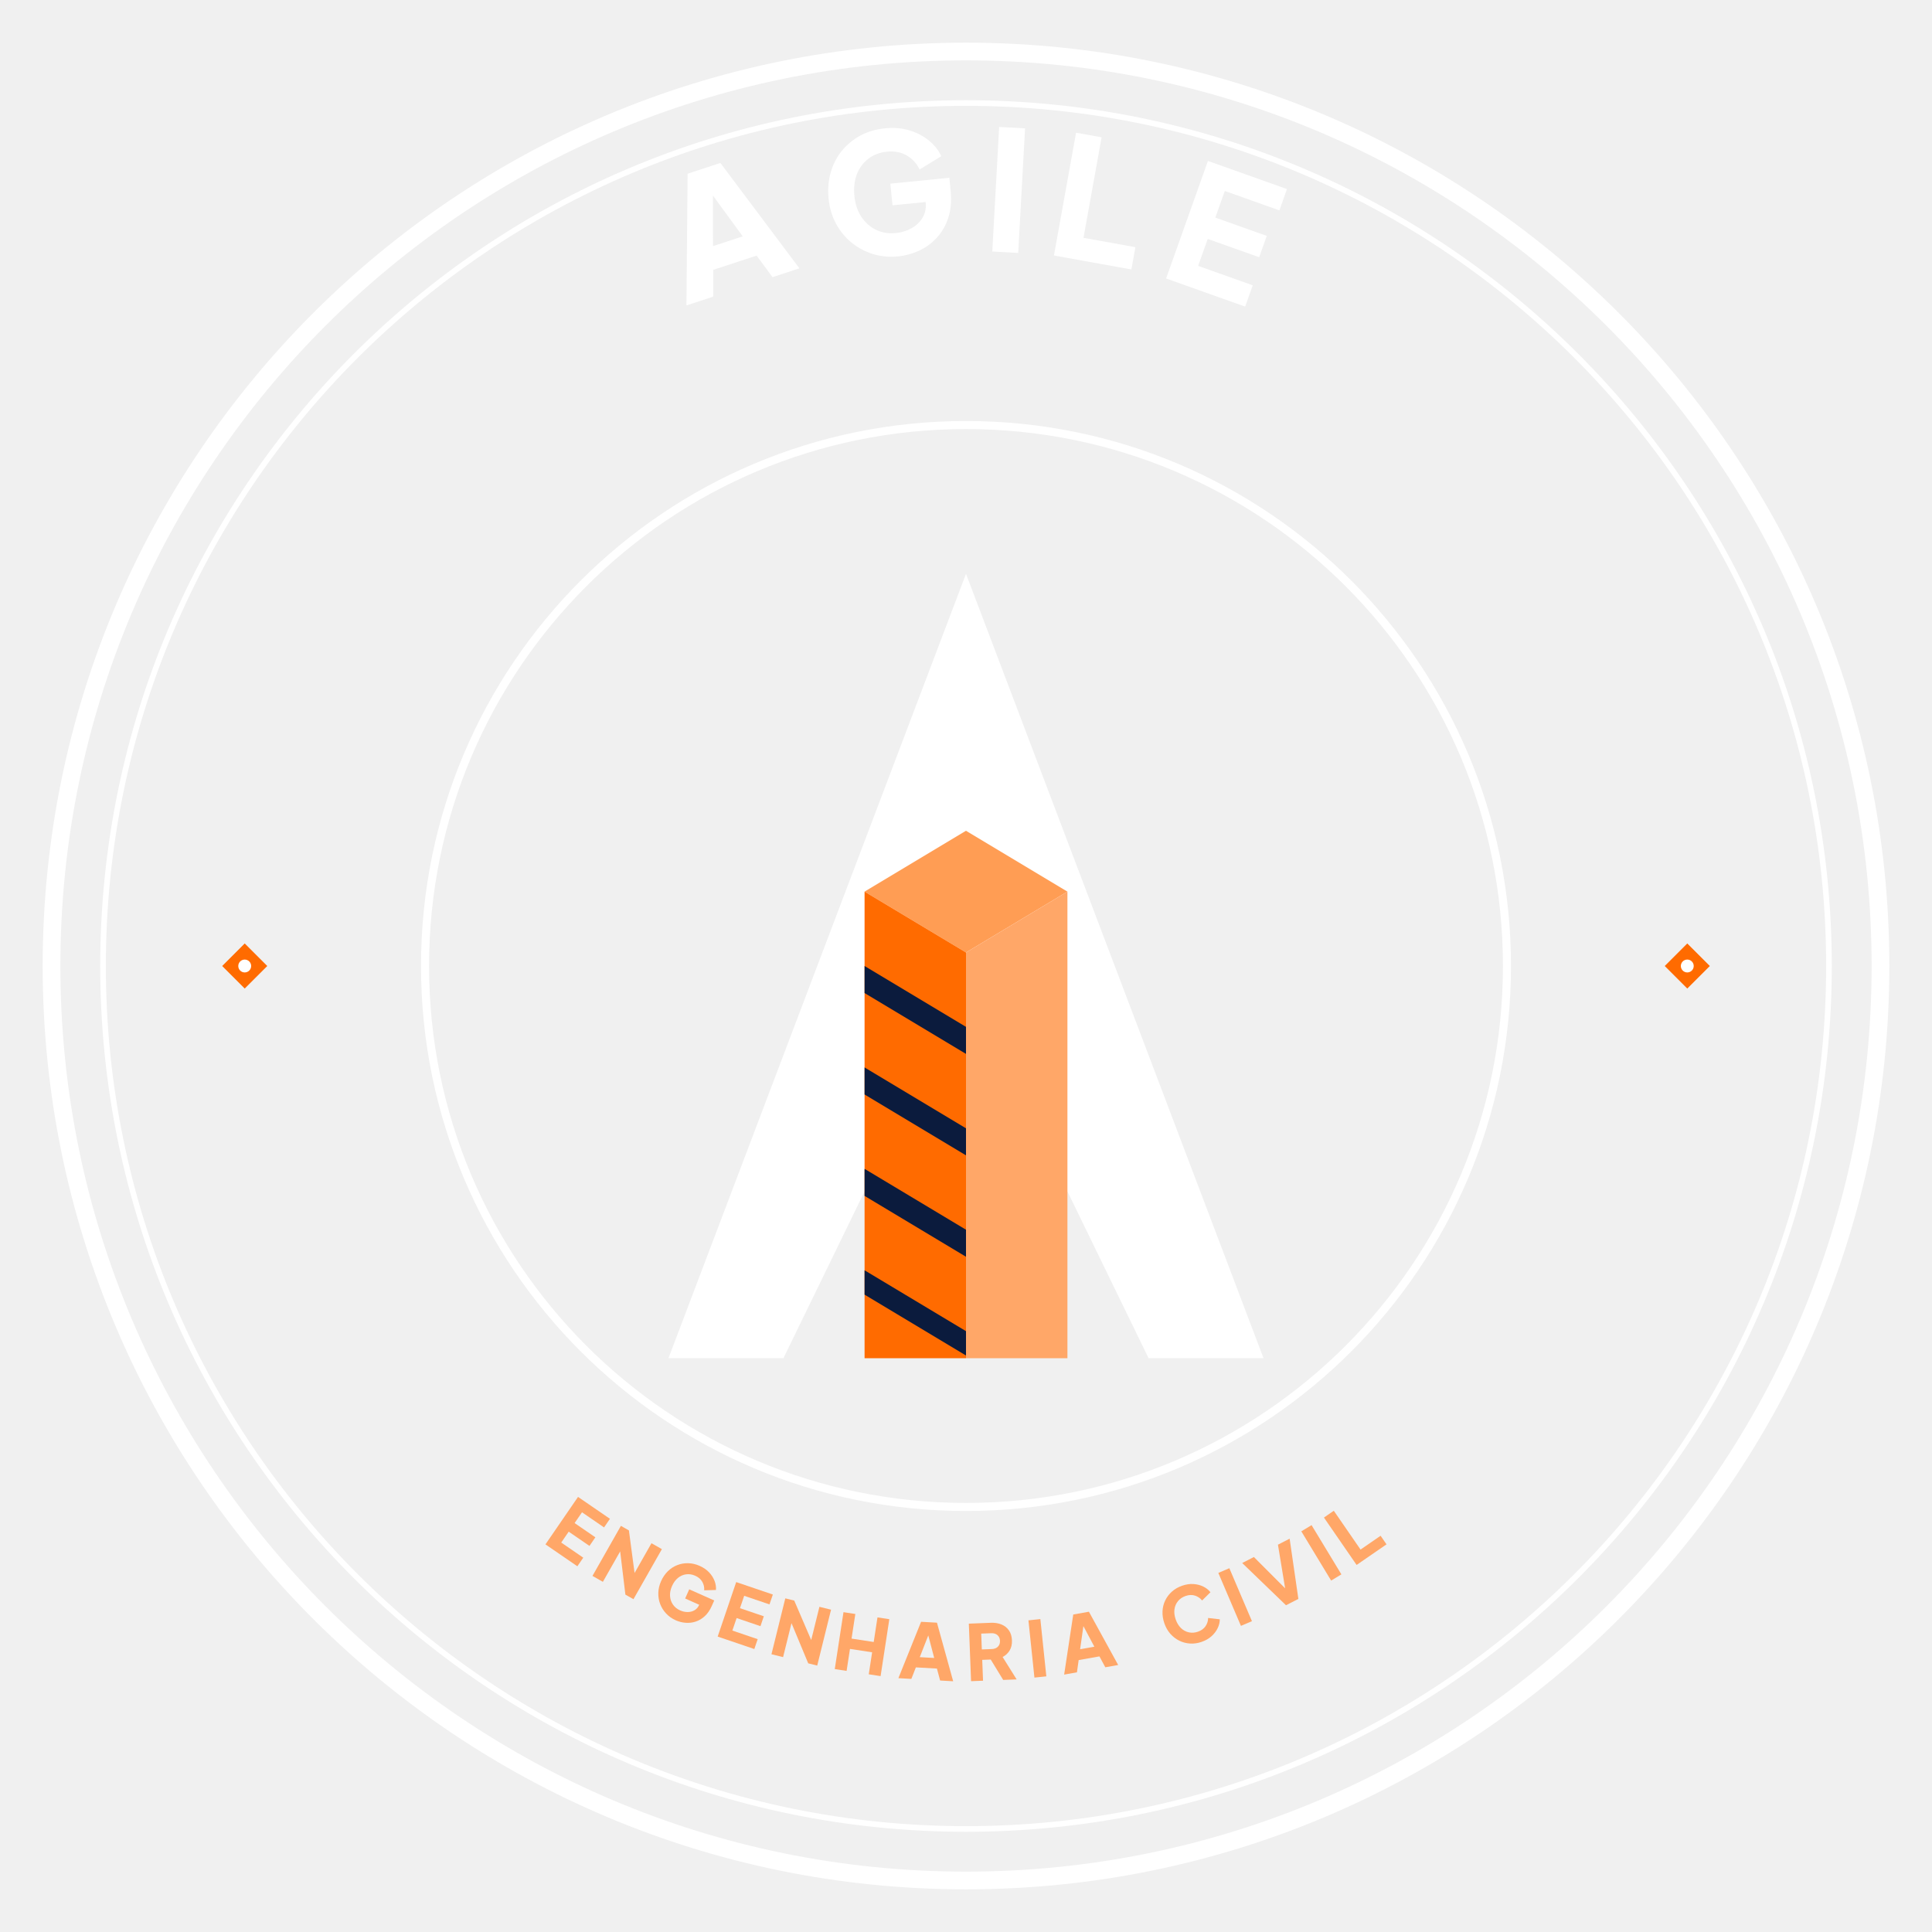
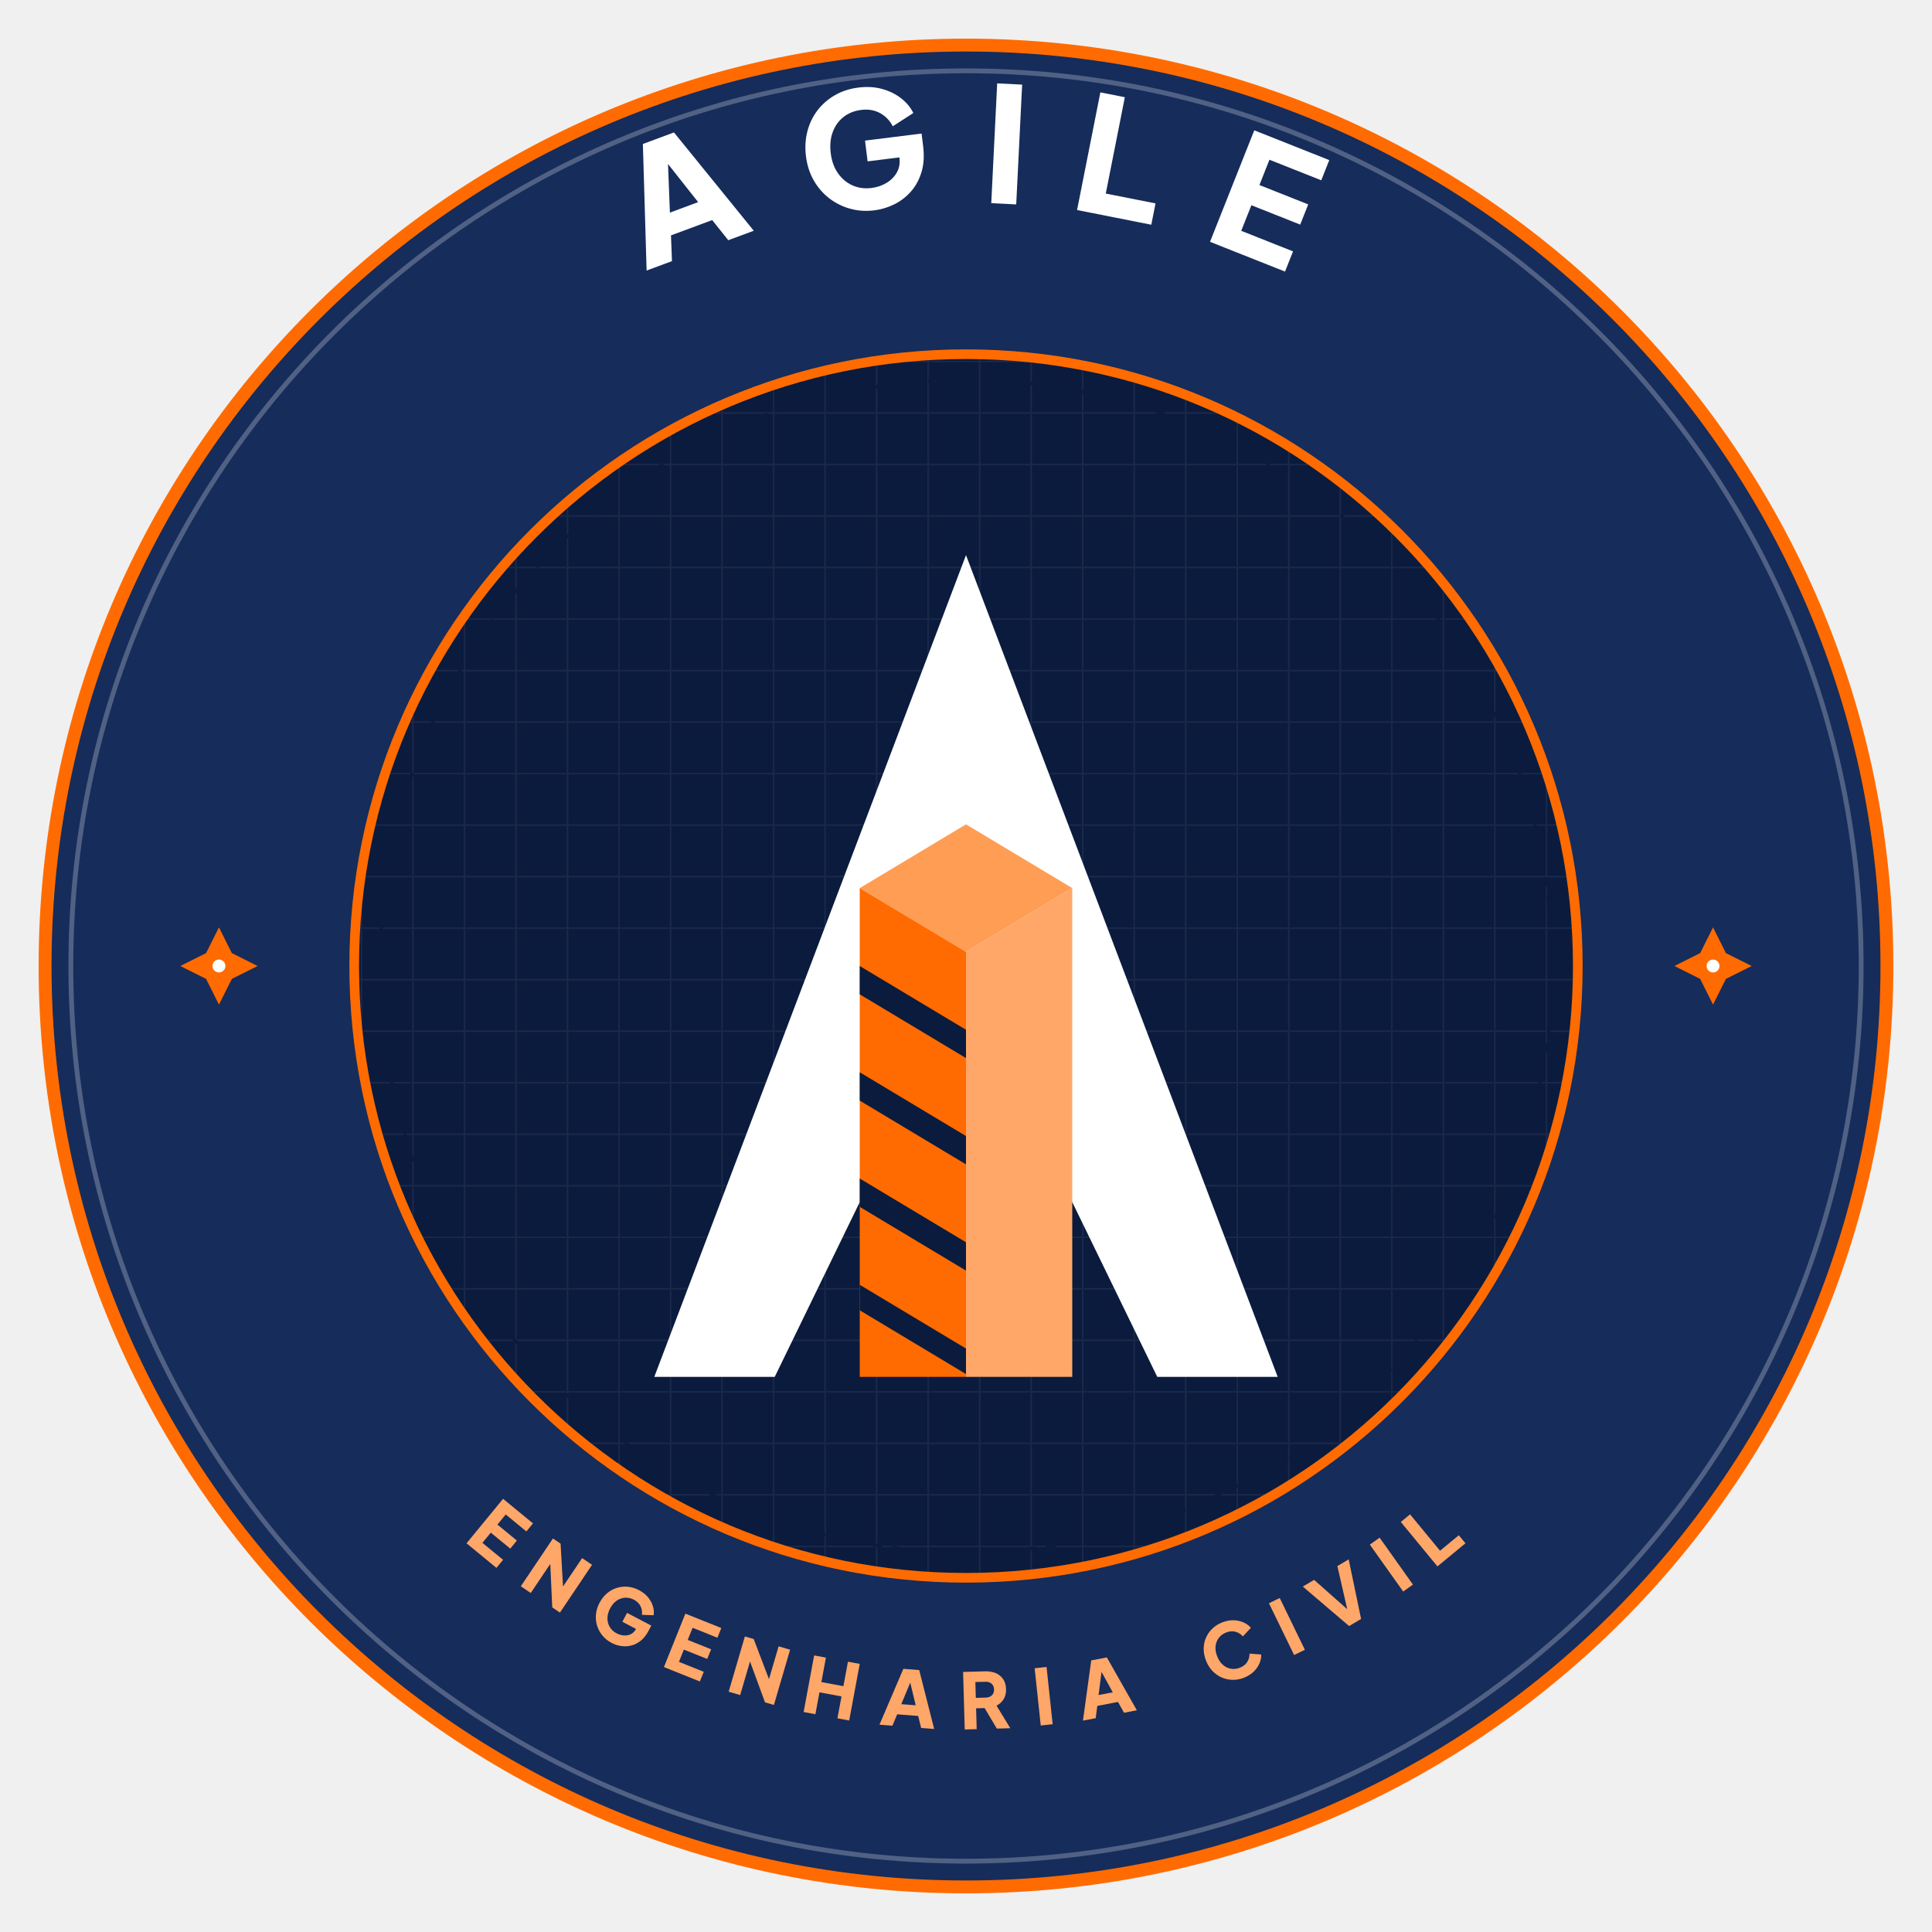
<svg xmlns="http://www.w3.org/2000/svg" viewBox="0 0 600 600" width="600" height="600">
-   <circle cx="300" cy="300" r="284" fill="none" stroke="#FFFFFF" stroke-width="5.5" />
-   <circle cx="300" cy="300" r="268" fill="none" stroke="#FFFFFF" stroke-width="1.75" />
-   <circle cx="300" cy="300" r="168" fill="none" stroke="#FFFFFF" stroke-width="2.5" />
-   <g transform="translate(76, 300)">
-     <polygon points="0,-7 7,0 0,7 -7,0" fill="#FF6B00" />
+   <defs>
+     <pattern id="sealGrid-dark" width="16" height="16" patternUnits="userSpaceOnUse">
+       <path d="M 16 0 L 0 0 0 16" fill="none" stroke="rgba(255,255,255,0.06)" stroke-width="1" />
+     </pattern>
+   </defs>
+   <circle cx="300" cy="300" r="286" fill="#162C5B" />
+   <circle cx="300" cy="300" r="286" fill="none" stroke="#FF6B00" stroke-width="4" />
+   <circle cx="300" cy="300" r="278" fill="none" stroke="rgba(255,255,255,0.25)" stroke-width="1.5" />
+   <circle cx="300" cy="300" r="190" fill="#0B1B3D" />
+   <circle cx="300" cy="300" r="190" fill="url(#sealGrid-dark)" />
+   <circle cx="300" cy="300" r="190" fill="none" stroke="#FF6B00" stroke-width="3" />
+   <circle cx="300" cy="300" r="182" fill="none" stroke="#0B1B3D" stroke-width="1" stroke-dasharray="3,3" />
+   <g transform="translate(68, 300)">
+     <polygon points="0,-12 4,-4 12,0 4,4 0,12 -4,4 -12,0 -4,-4" fill="#FF6B00" />
    <circle cx="0" cy="0" r="2" fill="#FFFFFF" />
  </g>
-   <g transform="translate(524, 300)">
-     <polygon points="0,-7 7,0 0,7 -7,0" fill="#FF6B00" />
+   <g transform="translate(532, 300)">
+     <polygon points="0,-12 4,-4 12,0 4,4 0,12 -4,4 -12,0 -4,-4" fill="#FF6B00" />
    <circle cx="0" cy="0" r="2" fill="#FFFFFF" />
  </g>
-   <g id="stamp-top-text" fill="#FFFFFF">
-     <path d="M -9.72 0.00 L -18.46 0.00 L -5.36 -38.74 L 5.36 -38.74 L 18.46 0.00 L 9.67 0.00 L 7.07 -7.90 L -7.12 -7.90 L -9.72 0.00 M 0.00 -29.85 L -4.89 -14.92 L 4.84 -14.92 L 0.00 -29.85" transform="translate(230.72, 89.09) rotate(-18.18)" />
-     <path d="M 0.78 0.62 L 0.78 0.62 Q -3.38 0.62 -6.97 -0.88 Q -10.56 -2.39 -13.26 -5.10 Q -15.96 -7.80 -17.47 -11.44 Q -18.98 -15.08 -18.98 -19.40 L -18.98 -19.40 Q -18.98 -23.71 -17.52 -27.38 Q -16.07 -31.04 -13.42 -33.72 Q -10.76 -36.40 -7.20 -37.88 Q -3.64 -39.36 0.57 -39.36 L 0.57 -39.36 Q 4.78 -39.36 8.14 -37.96 Q 11.49 -36.56 13.83 -34.22 Q 16.17 -31.88 17.16 -29.02 L 17.16 -29.02 L 10.04 -25.58 Q 9.05 -28.39 6.58 -30.24 Q 4.11 -32.08 0.57 -32.08 L 0.57 -32.08 Q -2.86 -32.08 -5.46 -30.47 Q -8.06 -28.86 -9.49 -26.03 Q -10.92 -23.19 -10.92 -19.40 L -10.92 -19.40 Q -10.92 -15.60 -9.41 -12.74 Q -7.90 -9.88 -5.28 -8.27 Q -2.65 -6.66 0.78 -6.66 L 0.78 -6.66 Q 3.43 -6.66 5.75 -7.67 Q 8.06 -8.68 9.49 -10.61 Q 10.92 -12.53 10.92 -15.24 L 10.92 -15.24 L 10.92 -15.34 L 0.57 -15.34 L 0.57 -22.10 L 18.98 -22.10 L 18.98 -17.99 Q 18.98 -13.26 17.42 -9.75 Q 15.86 -6.24 13.23 -3.93 Q 10.61 -1.61 7.36 -0.49 Q 4.11 0.62 0.78 0.62" transform="translate(278.12, 79.08) rotate(-5.66)" />
-     <path d="M 4.03 0.00 L -4.03 0.00 L -4.03 -38.74 L 4.03 -38.74 L 4.03 0.00" transform="translate(312.19, 78.33) rotate(3.15)" />
-     <path d="M 12.22 0.00 L -12.22 0.00 L -12.22 -38.74 L -4.16 -38.74 L -4.16 -7.02 L 12.22 -7.02 L 12.22 0.00" transform="translate(339.34, 81.51) rotate(10.21)" />
-     <path d="M 13.03 0.00 L -13.03 0.00 L -13.03 -38.74 L 13.03 -38.74 L 13.03 -31.72 L -4.97 -31.72 L -4.97 -22.93 L 11.99 -22.93 L 11.99 -15.91 L -4.97 -15.91 L -4.97 -7.02 L 13.03 -7.02 L 13.03 0.00" transform="translate(374.42, 90.85) rotate(19.59)" />
+   <g fill="#FFFFFF">
+     <path d="M -9.35 0.00 L -17.75 0.00 L -5.15 -37.25 L 5.15 -37.25 L 17.75 0.00 L 9.30 0.00 L 6.80 -7.60 L -6.85 -7.60 L -9.35 0.00 M 0.00 -28.70 L -4.70 -14.35 L 4.65 -14.35 L 0.00 -28.70" transform="translate(217.45, 77.84) rotate(-20.38)" />
+     <path d="M 0.75 0.60 L 0.75 0.60 Q -3.25 0.60 -6.70 -0.85 Q -10.15 -2.30 -12.75 -4.90 Q -15.35 -7.50 -16.80 -11.00 Q -18.25 -14.50 -18.25 -18.65 L -18.25 -18.65 Q -18.25 -22.80 -16.85 -26.33 Q -15.45 -29.85 -12.90 -32.43 Q -10.35 -35.00 -6.92 -36.43 Q -3.50 -37.85 0.55 -37.85 L 0.55 -37.85 Q 4.60 -37.85 7.83 -36.50 Q 11.05 -35.15 13.30 -32.90 Q 15.55 -30.65 16.50 -27.90 L 16.50 -27.90 L 9.65 -24.60 Q 8.70 -27.30 6.33 -29.08 Q 3.95 -30.85 0.55 -30.85 L 0.55 -30.85 Q -2.75 -30.85 -5.25 -29.30 Q -7.75 -27.75 -9.12 -25.03 Q -10.50 -22.30 -10.50 -18.65 L -10.50 -18.65 Q -10.50 -15.00 -9.05 -12.25 Q -7.60 -9.50 -5.07 -7.95 Q -2.55 -6.40 0.75 -6.40 L 0.75 -6.40 Q 3.30 -6.40 5.53 -7.38 Q 7.75 -8.35 9.13 -10.20 Q 10.50 -12.05 10.50 -14.65 L 10.50 -14.65 L 10.50 -14.75 L 0.55 -14.75 L 0.55 -21.25 L 18.25 -21.25 L 18.25 -17.30 Q 18.25 -12.75 16.75 -9.38 Q 15.25 -6.00 12.73 -3.78 Q 10.20 -1.55 7.08 -0.48 Q 3.95 0.60 0.75 0.60" transform="translate(270.72, 64.82) rotate(-7.10)" />
+     <path d="M 3.88 0.00 L -3.88 0.00 L -3.88 -37.25 L 3.88 -37.25 L 3.88 0.00" transform="translate(311.72, 63.29) rotate(2.83)" />
+     <path d="M 11.75 0.00 L -11.75 0.00 L -11.75 -37.25 L -4.00 -37.25 L -4.00 -6.75 L 11.75 -6.75 L 11.75 0.00" transform="translate(346.02, 67.51) rotate(11.20)" />
+     <path d="M 12.53 0.00 L -12.53 0.00 L -12.53 -37.25 L 12.53 -37.25 L 12.53 -30.50 L -4.78 -30.50 L -4.78 -22.05 L 11.53 -22.05 L 11.53 -15.30 L -4.78 -15.30 L -4.78 -6.75 L 12.53 -6.75 L 12.53 0.00" transform="translate(387.43, 79.72) rotate(21.65)" />
  </g>
-   <g id="stamp-bot-text" fill="#FFA768">
-     <path d="M 6.01 0.00 L -6.01 0.00 L -6.01 -17.88 L 6.01 -17.88 L 6.01 -14.64 L -2.29 -14.64 L -2.29 -10.58 L 5.53 -10.58 L 5.53 -7.34 L -2.29 -7.34 L -2.29 -3.24 L 6.01 -3.24 L 6.01 0.00" transform="translate(174.35, 483.02) rotate(34.47)" />
-     <path d="M -3.60 0.00 L -7.32 0.00 L -7.32 -17.88 L -4.46 -17.88 L 3.60 -7.25 L 3.60 -17.88 L 7.32 -17.88 L 7.32 0.00 L 4.44 0.00 L -3.60 -10.87 L -3.60 0.00" transform="translate(190.36, 493.03) rotate(29.60)" />
-     <path d="M 0.36 0.29 L 0.36 0.29 Q -1.56 0.29 -3.22 -0.41 Q -4.87 -1.10 -6.12 -2.35 Q -7.37 -3.60 -8.06 -5.28 Q -8.76 -6.96 -8.76 -8.95 L -8.76 -8.95 Q -8.76 -10.94 -8.09 -12.64 Q -7.42 -14.33 -6.19 -15.56 Q -4.97 -16.80 -3.32 -17.48 Q -1.68 -18.17 0.26 -18.17 L 0.26 -18.17 Q 2.21 -18.17 3.76 -17.52 Q 5.30 -16.87 6.38 -15.79 Q 7.46 -14.71 7.92 -13.39 L 7.92 -13.39 L 4.63 -11.81 Q 4.18 -13.10 3.04 -13.96 Q 1.90 -14.81 0.26 -14.81 L 0.26 -14.81 Q -1.32 -14.81 -2.52 -14.06 Q -3.72 -13.32 -4.38 -12.01 Q -5.04 -10.70 -5.04 -8.95 L -5.04 -8.95 Q -5.04 -7.20 -4.34 -5.88 Q -3.65 -4.56 -2.44 -3.82 Q -1.22 -3.07 0.36 -3.07 L 0.36 -3.07 Q 1.58 -3.07 2.65 -3.54 Q 3.72 -4.01 4.38 -4.90 Q 5.04 -5.78 5.04 -7.03 L 5.04 -7.03 L 5.04 -7.08 L 0.26 -7.08 L 0.26 -10.20 L 8.76 -10.20 L 8.76 -8.30 Q 8.76 -6.12 8.04 -4.50 Q 7.32 -2.88 6.11 -1.81 Q 4.90 -0.74 3.40 -0.23 Q 1.90 0.29 0.36 0.29" transform="translate(209.66, 502.79) rotate(24.01)" />
-     <path d="M 6.01 0.00 L -6.01 0.00 L -6.01 -17.88 L 6.01 -17.88 L 6.01 -14.64 L -2.29 -14.64 L -2.29 -10.58 L 5.53 -10.58 L 5.53 -7.34 L -2.29 -7.34 L -2.29 -3.24 L 6.01 -3.24 L 6.01 0.00" transform="translate(228.57, 510.19) rotate(18.77)" />
-     <path d="M -3.60 0.00 L -7.32 0.00 L -7.32 -17.88 L -4.46 -17.88 L 3.60 -7.25 L 3.60 -17.88 L 7.32 -17.88 L 7.32 0.00 L 4.44 0.00 L -3.60 -10.87 L -3.60 0.00" transform="translate(246.69, 515.50) rotate(13.90)" />
-     <path d="M -3.48 0.00 L -7.20 0.00 L -7.20 -17.88 L -3.48 -17.88 L -3.48 -10.15 L 3.48 -10.15 L 3.48 -17.88 L 7.20 -17.88 L 7.20 0.00 L 3.48 0.00 L 3.48 -6.91 L -3.48 -6.91 L -3.48 0.00" transform="translate(266.36, 519.44) rotate(8.72)" />
-     <path d="M -4.49 0.00 L -8.52 0.00 L -2.47 -17.88 L 2.47 -17.88 L 8.52 0.00 L 4.46 0.00 L 3.26 -3.65 L -3.29 -3.65 L -4.49 0.00 M 0.00 -13.78 L -2.26 -6.89 L 2.23 -6.89 L 0.00 -13.78" transform="translate(287.51, 521.65) rotate(3.23)" />
-     <path d="M -3.36 0.00 L -7.08 0.00 L -7.08 -17.88 L -0.24 -17.88 Q 1.61 -17.88 3.04 -17.23 Q 4.46 -16.58 5.28 -15.31 Q 6.10 -14.04 6.10 -12.17 L 6.10 -12.17 Q 6.10 -10.34 5.26 -9.06 Q 4.42 -7.78 3.00 -7.13 L 3.00 -7.13 L 7.08 0.00 L 2.90 0.00 L -0.72 -6.48 L -3.36 -6.48 L -3.36 0.00 M -3.36 -14.64 L -3.36 -9.72 L -0.22 -9.72 Q 0.96 -9.72 1.67 -10.39 Q 2.38 -11.06 2.38 -12.17 L 2.38 -12.17 Q 2.38 -13.30 1.67 -13.97 Q 0.96 -14.64 -0.22 -14.64 L -0.22 -14.64 L -3.36 -14.64" transform="translate(308.65, 521.83) rotate(-2.23)" />
-     <path d="M 1.86 0.00 L -1.86 0.00 L -1.86 -17.88 L 1.86 -17.88 L 1.86 0.00" transform="translate(323.10, 520.80) rotate(-5.97)" />
-     <path d="M -4.49 0.00 L -8.52 0.00 L -2.47 -17.88 L 2.47 -17.88 L 8.52 0.00 L 4.46 0.00 L 3.26 -3.65 L -3.29 -3.65 L -4.49 0.00 M 0.00 -13.78 L -2.26 -6.89 L 2.23 -6.89 L 0.00 -13.78" transform="translate(338.87, 518.57) rotate(-10.08)" />
-     <path d="M 0.68 0.29 L 0.68 0.29 Q -1.24 0.29 -2.88 -0.41 Q -4.52 -1.10 -5.75 -2.35 Q -6.97 -3.60 -7.66 -5.28 Q -8.34 -6.96 -8.34 -8.95 L -8.34 -8.95 Q -8.34 -10.94 -7.67 -12.64 Q -7.00 -14.33 -5.77 -15.56 Q -4.55 -16.80 -2.90 -17.48 Q -1.26 -18.17 0.68 -18.17 L 0.68 -18.17 Q 2.63 -18.17 4.18 -17.52 Q 5.72 -16.87 6.80 -15.79 Q 7.88 -14.71 8.34 -13.39 L 8.34 -13.39 L 5.05 -11.81 Q 4.60 -13.10 3.46 -13.96 Q 2.32 -14.81 0.68 -14.81 L 0.68 -14.81 Q -0.90 -14.81 -2.10 -14.06 Q -3.30 -13.32 -3.96 -12.01 Q -4.62 -10.70 -4.62 -8.95 L -4.62 -8.95 Q -4.62 -7.20 -3.96 -5.88 Q -3.30 -4.56 -2.10 -3.82 Q -0.90 -3.07 0.68 -3.07 L 0.68 -3.07 Q 2.32 -3.07 3.46 -3.92 Q 4.60 -4.78 5.05 -6.07 L 5.05 -6.07 L 8.34 -4.49 Q 7.88 -3.17 6.80 -2.09 Q 5.72 -1.01 4.18 -0.36 Q 2.63 0.29 0.68 0.29" transform="translate(372.40, 509.86) rotate(-19.03)" />
-     <path d="M 1.86 0.00 L -1.86 0.00 L -1.86 -17.88 L 1.86 -17.88 L 1.86 0.00" transform="translate(387.09, 504.20) rotate(-23.10)" />
-     <path d="M 2.16 0.00 L -2.16 0.00 L -8.28 -17.88 L -4.20 -17.88 L 0.00 -4.80 L 4.20 -17.88 L 8.28 -17.88 L 2.16 0.00" transform="translate(401.30, 497.54) rotate(-27.15)" />
-     <path d="M 1.86 0.00 L -1.86 0.00 L -1.86 -17.88 L 1.86 -17.88 L 1.86 0.00" transform="translate(414.99, 489.90) rotate(-31.20)" />
-     <path d="M 5.64 0.00 L -5.64 0.00 L -5.64 -17.88 L -1.92 -17.88 L -1.92 -3.24 L 5.64 -3.24 L 5.64 0.00" transform="translate(425.95, 482.81) rotate(-34.57)" />
+   <g fill="#FFA768">
+     <path d="M 6.01 0.00 L -6.01 0.00 L -6.01 -17.88 L 6.01 -17.88 L 6.01 -14.64 L -2.29 -14.64 L -2.29 -10.58 L 5.53 -10.58 L 5.53 -7.34 L -2.29 -7.34 L -2.29 -3.24 L 6.01 -3.24 L 6.01 0.00" transform="translate(149.53, 483.10) rotate(39.41)" />
+     <path d="M -3.60 0.00 L -7.32 0.00 L -7.32 -17.88 L -4.46 -17.88 L 3.60 -7.25 L 3.60 -17.88 L 7.32 -17.88 L 7.32 0.00 L 4.44 0.00 L -3.60 -10.87 L -3.60 0.00" transform="translate(167.82, 496.72) rotate(33.90)" />
+     <path d="M 0.36 0.29 L 0.36 0.29 Q -1.56 0.29 -3.22 -0.41 Q -4.87 -1.10 -6.12 -2.35 Q -7.37 -3.60 -8.06 -5.28 Q -8.76 -6.96 -8.76 -8.95 L -8.76 -8.95 Q -8.76 -10.94 -8.09 -12.64 Q -7.42 -14.33 -6.19 -15.56 Q -4.97 -16.80 -3.32 -17.48 Q -1.68 -18.17 0.26 -18.17 L 0.26 -18.17 Q 2.21 -18.17 3.76 -17.52 Q 5.30 -16.87 6.38 -15.79 Q 7.46 -14.71 7.92 -13.39 L 7.92 -13.39 L 4.63 -11.81 Q 4.18 -13.10 3.04 -13.96 Q 1.90 -14.81 0.26 -14.81 L 0.26 -14.81 Q -1.32 -14.81 -2.52 -14.06 Q -3.72 -13.32 -4.38 -12.01 Q -5.04 -10.70 -5.04 -8.95 L -5.04 -8.95 Q -5.04 -7.20 -4.34 -5.88 Q -3.65 -4.56 -2.44 -3.82 Q -1.22 -3.07 0.36 -3.07 L 0.36 -3.07 Q 1.58 -3.07 2.65 -3.54 Q 3.72 -4.01 4.38 -4.90 Q 5.04 -5.78 5.04 -7.03 L 5.04 -7.03 L 5.04 -7.08 L 0.26 -7.08 L 0.26 -10.20 L 8.76 -10.20 L 8.76 -8.30 Q 8.76 -6.12 8.04 -4.50 Q 7.32 -2.88 6.11 -1.81 Q 4.90 -0.74 3.40 -0.23 Q 1.90 0.29 0.36 0.29" transform="translate(189.76, 509.80) rotate(27.72)" />
+     <path d="M 6.01 0.00 L -6.01 0.00 L -6.01 -17.88 L 6.01 -17.88 L 6.01 -14.64 L -2.29 -14.64 L -2.29 -10.58 L 5.53 -10.58 L 5.53 -7.34 L -2.29 -7.34 L -2.29 -3.24 L 6.01 -3.24 L 6.01 0.00" transform="translate(211.77, 519.96) rotate(21.86)" />
+     <path d="M -3.60 0.00 L -7.32 0.00 L -7.32 -17.88 L -4.46 -17.88 L 3.60 -7.25 L 3.60 -17.88 L 7.32 -17.88 L 7.32 0.00 L 4.44 0.00 L -3.60 -10.87 L -3.60 0.00" transform="translate(233.32, 527.43) rotate(16.34)" />
+     <path d="M -3.48 0.00 L -7.20 0.00 L -7.20 -17.88 L -3.48 -17.88 L -3.48 -10.15 L 3.48 -10.15 L 3.48 -17.88 L 7.20 -17.88 L 7.20 0.00 L 3.48 0.00 L 3.48 -6.91 L -3.48 -6.91 L -3.48 0.00" transform="translate(256.65, 533.00) rotate(10.54)" />
+     <path d="M -4.49 0.00 L -8.52 0.00 L -2.47 -17.88 L 2.47 -17.88 L 8.52 0.00 L 4.46 0.00 L 3.26 -3.65 L -3.29 -3.65 L -4.49 0.00 M 0.00 -13.78 L -2.26 -6.89 L 2.23 -6.89 L 0.00 -13.78" transform="translate(281.62, 536.29) rotate(4.45)" />
+     <path d="M -3.36 0.00 L -7.08 0.00 L -7.08 -17.88 L -0.24 -17.88 Q 1.61 -17.88 3.04 -17.23 Q 4.46 -16.58 5.28 -15.31 Q 6.10 -14.04 6.10 -12.17 L 6.10 -12.17 Q 6.10 -10.34 5.26 -9.06 Q 4.42 -7.78 3.00 -7.13 L 3.00 -7.13 L 7.08 0.00 L 2.90 0.00 L -0.72 -6.48 L -3.36 -6.48 L -3.36 0.00 M -3.36 -14.64 L -3.36 -9.72 L -0.22 -9.72 Q 0.96 -9.72 1.67 -10.39 Q 2.38 -11.06 2.38 -12.17 L 2.38 -12.17 Q 2.38 -13.30 1.67 -13.97 Q 0.96 -14.64 -0.22 -14.64 L -0.22 -14.64 L -3.36 -14.64" transform="translate(306.68, 536.91) rotate(-1.62)" />
+     <path d="M 1.86 0.00 L -1.86 0.00 L -1.86 -17.88 L 1.86 -17.88 L 1.86 0.00" transform="translate(325.06, 535.67) rotate(-6.07)" />
+     <path d="M -4.49 0.00 L -8.52 0.00 L -2.47 -17.88 L 2.47 -17.88 L 8.52 0.00 L 4.46 0.00 L 3.26 -3.65 L -3.29 -3.65 L -4.49 0.00 M 0.00 -13.78 L -2.26 -6.89 L 2.23 -6.89 L 0.00 -13.78" transform="translate(344.69, 532.75) rotate(-10.87)" />
+     <path d="M 0.68 0.29 L 0.68 0.29 Q -1.24 0.29 -2.88 -0.41 Q -4.52 -1.10 -5.75 -2.35 Q -6.97 -3.60 -7.66 -5.28 Q -8.34 -6.96 -8.34 -8.95 L -8.34 -8.95 Q -8.34 -10.94 -7.67 -12.64 Q -7.00 -14.33 -5.77 -15.56 Q -4.55 -16.80 -2.90 -17.48 Q -1.26 -18.17 0.68 -18.17 L 0.68 -18.17 Q 2.63 -18.17 4.18 -17.52 Q 5.72 -16.87 6.80 -15.79 Q 7.88 -14.71 8.34 -13.39 L 8.34 -13.39 L 5.05 -11.81 Q 4.60 -13.10 3.46 -13.96 Q 2.32 -14.81 0.68 -14.81 L 0.68 -14.81 Q -0.90 -14.81 -2.10 -14.06 Q -3.30 -13.32 -3.96 -12.01 Q -4.62 -10.70 -4.62 -8.95 L -4.62 -8.95 Q -4.62 -7.20 -3.96 -5.88 Q -3.30 -4.56 -2.10 -3.82 Q -0.90 -3.07 0.68 -3.07 L 0.68 -3.07 Q 2.32 -3.07 3.46 -3.92 Q 4.60 -4.78 5.05 -6.07 L 5.05 -6.07 L 8.34 -4.49 Q 7.88 -3.17 6.80 -2.09 Q 5.72 -1.01 4.18 -0.36 Q 2.63 0.29 0.68 0.29" transform="translate(385.53, 521.03) rotate(-21.15)" />
+     <path d="M 1.86 0.00 L -1.86 0.00 L -1.86 -17.88 L 1.86 -17.88 L 1.86 0.00" transform="translate(403.57, 513.17) rotate(-25.91)" />
+     <path d="M 2.16 0.00 L -2.16 0.00 L -8.28 -17.88 L -4.20 -17.88 L 0.00 -4.80 L 4.20 -17.88 L 8.28 -17.88 L 2.16 0.00" transform="translate(420.84, 503.88) rotate(-30.66)" />
+     <path d="M 1.86 0.00 L -1.86 0.00 L -1.86 -17.88 L 1.86 -17.88 L 1.86 0.00" transform="translate(437.29, 493.19) rotate(-35.40)" />
+     <path d="M 5.64 0.00 L -5.64 0.00 L -5.64 -17.88 L -1.92 -17.88 L -1.92 -3.24 L 5.64 -3.24 L 5.64 0.00" transform="translate(450.76, 482.87) rotate(-39.50)" />
  </g>
-   <g transform="translate(300, 300) scale(0.42) translate(-400, -390)">
+   <g transform="translate(300, 300) scale(0.44) translate(-400, -390)">
    <polygon points="400,100 620,680 535,680 445,495 355,495 265,680 180,680" fill="#FFFFFF" />
    <polygon points="400,290 475,335 400,380 325,335" fill="#FF9D54" />
    <polygon points="325,335 400,380 400,680 325,680" fill="#FF6B00" />
    <polygon points="400,380 475,335 475,680 400,680" fill="#FFA768" />
    <polygon points="325,390 400,435 400,455 325,410" fill="#0B1B3D" />
    <polygon points="325,465 400,510 400,530 325,485" fill="#0B1B3D" />
    <polygon points="325,540 400,585 400,605 325,560" fill="#0B1B3D" />
    <polygon points="325,615 400,660 400,678 325,633" fill="#0B1B3D" />
  </g>
</svg>
